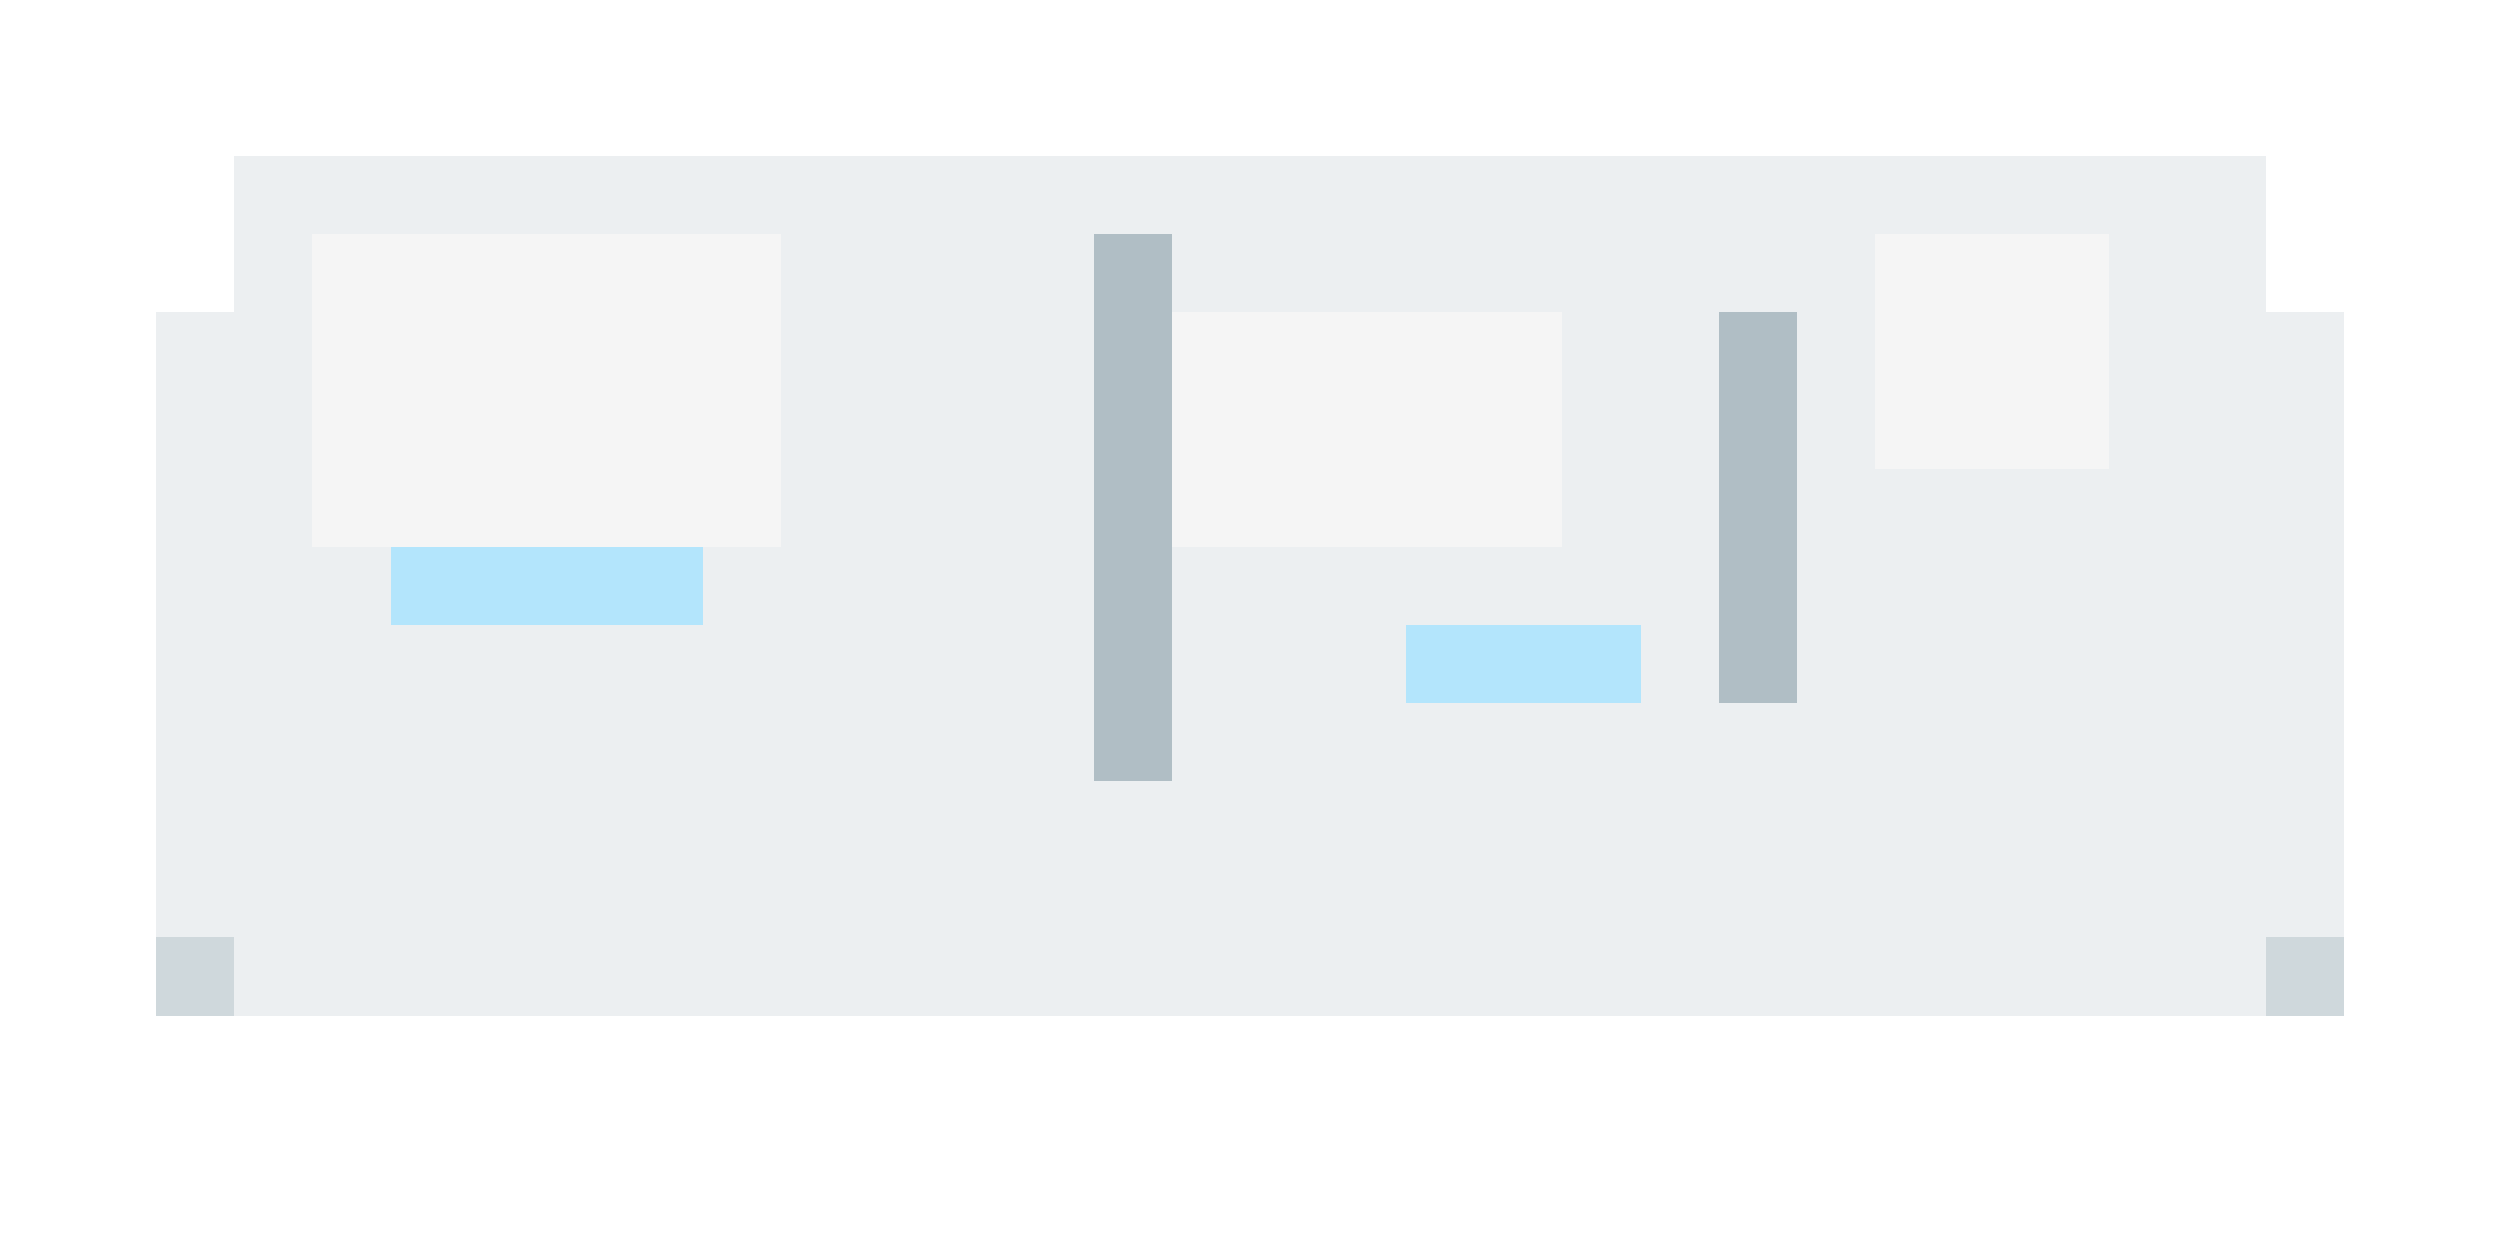
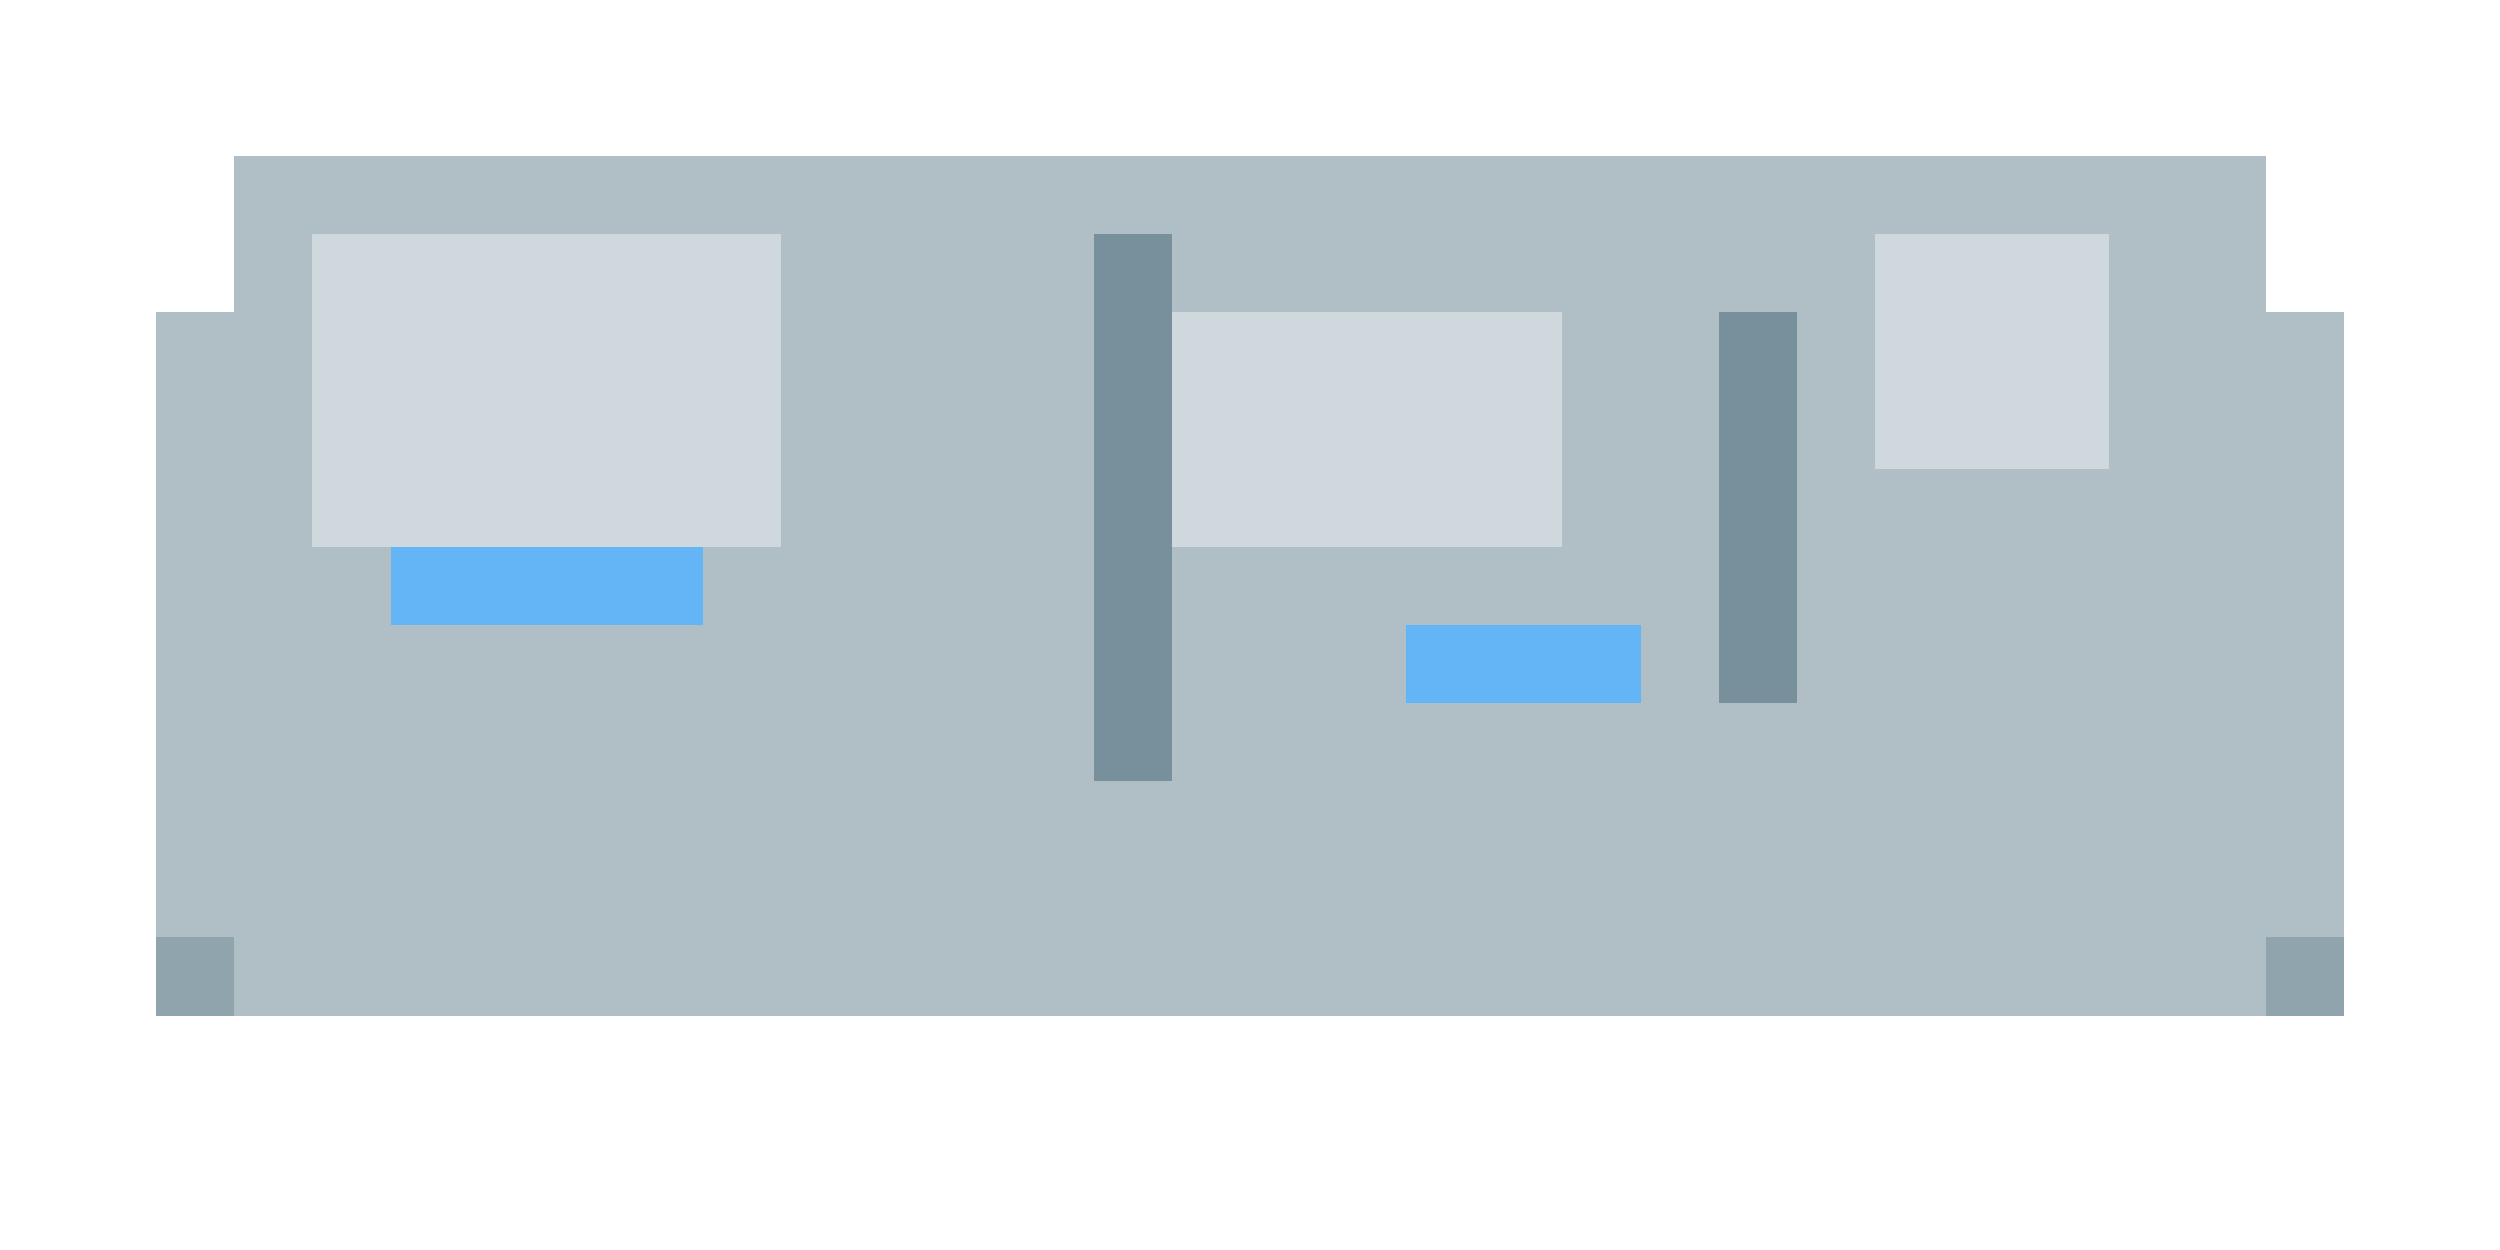
<svg xmlns="http://www.w3.org/2000/svg" width="64" height="32" shape-rendering="crispEdges">
-   <rect x="4" y="8" width="56" height="18" fill="#CFD8DC" />
-   <rect x="6" y="4" width="52" height="22" fill="#ECEFF1" />
-   <rect x="4" y="8" width="56" height="16" fill="#ECEFF1" />
-   <rect x="8" y="6" width="12" height="8" fill="#F5F5F5" />
-   <rect x="30" y="8" width="10" height="6" fill="#F5F5F5" />
-   <rect x="48" y="6" width="6" height="6" fill="#F5F5F5" />
-   <rect x="10" y="14" width="8" height="2" fill="#B3E5FC" />
-   <rect x="36" y="16" width="6" height="2" fill="#B3E5FC" />
-   <rect x="28" y="6" width="2" height="14" fill="#B0BEC5" />
-   <rect x="44" y="8" width="2" height="10" fill="#B0BEC5" />
+   <rect x="4" y="8" width="56" height="18" fill="#90A4AE" />
+   <rect x="6" y="4" width="52" height="22" fill="#B0BEC5" />
+   <rect x="4" y="8" width="56" height="16" fill="#B0BEC5" />
+   <rect x="8" y="6" width="12" height="8" fill="#CFD8DC" />
+   <rect x="30" y="8" width="10" height="6" fill="#CFD8DC" />
+   <rect x="48" y="6" width="6" height="6" fill="#CFD8DC" />
+   <rect x="10" y="14" width="8" height="2" fill="#64B5F6" />
+   <rect x="36" y="16" width="6" height="2" fill="#64B5F6" />
+   <rect x="28" y="6" width="2" height="14" fill="#78909C" />
+   <rect x="44" y="8" width="2" height="10" fill="#78909C" />
</svg>
